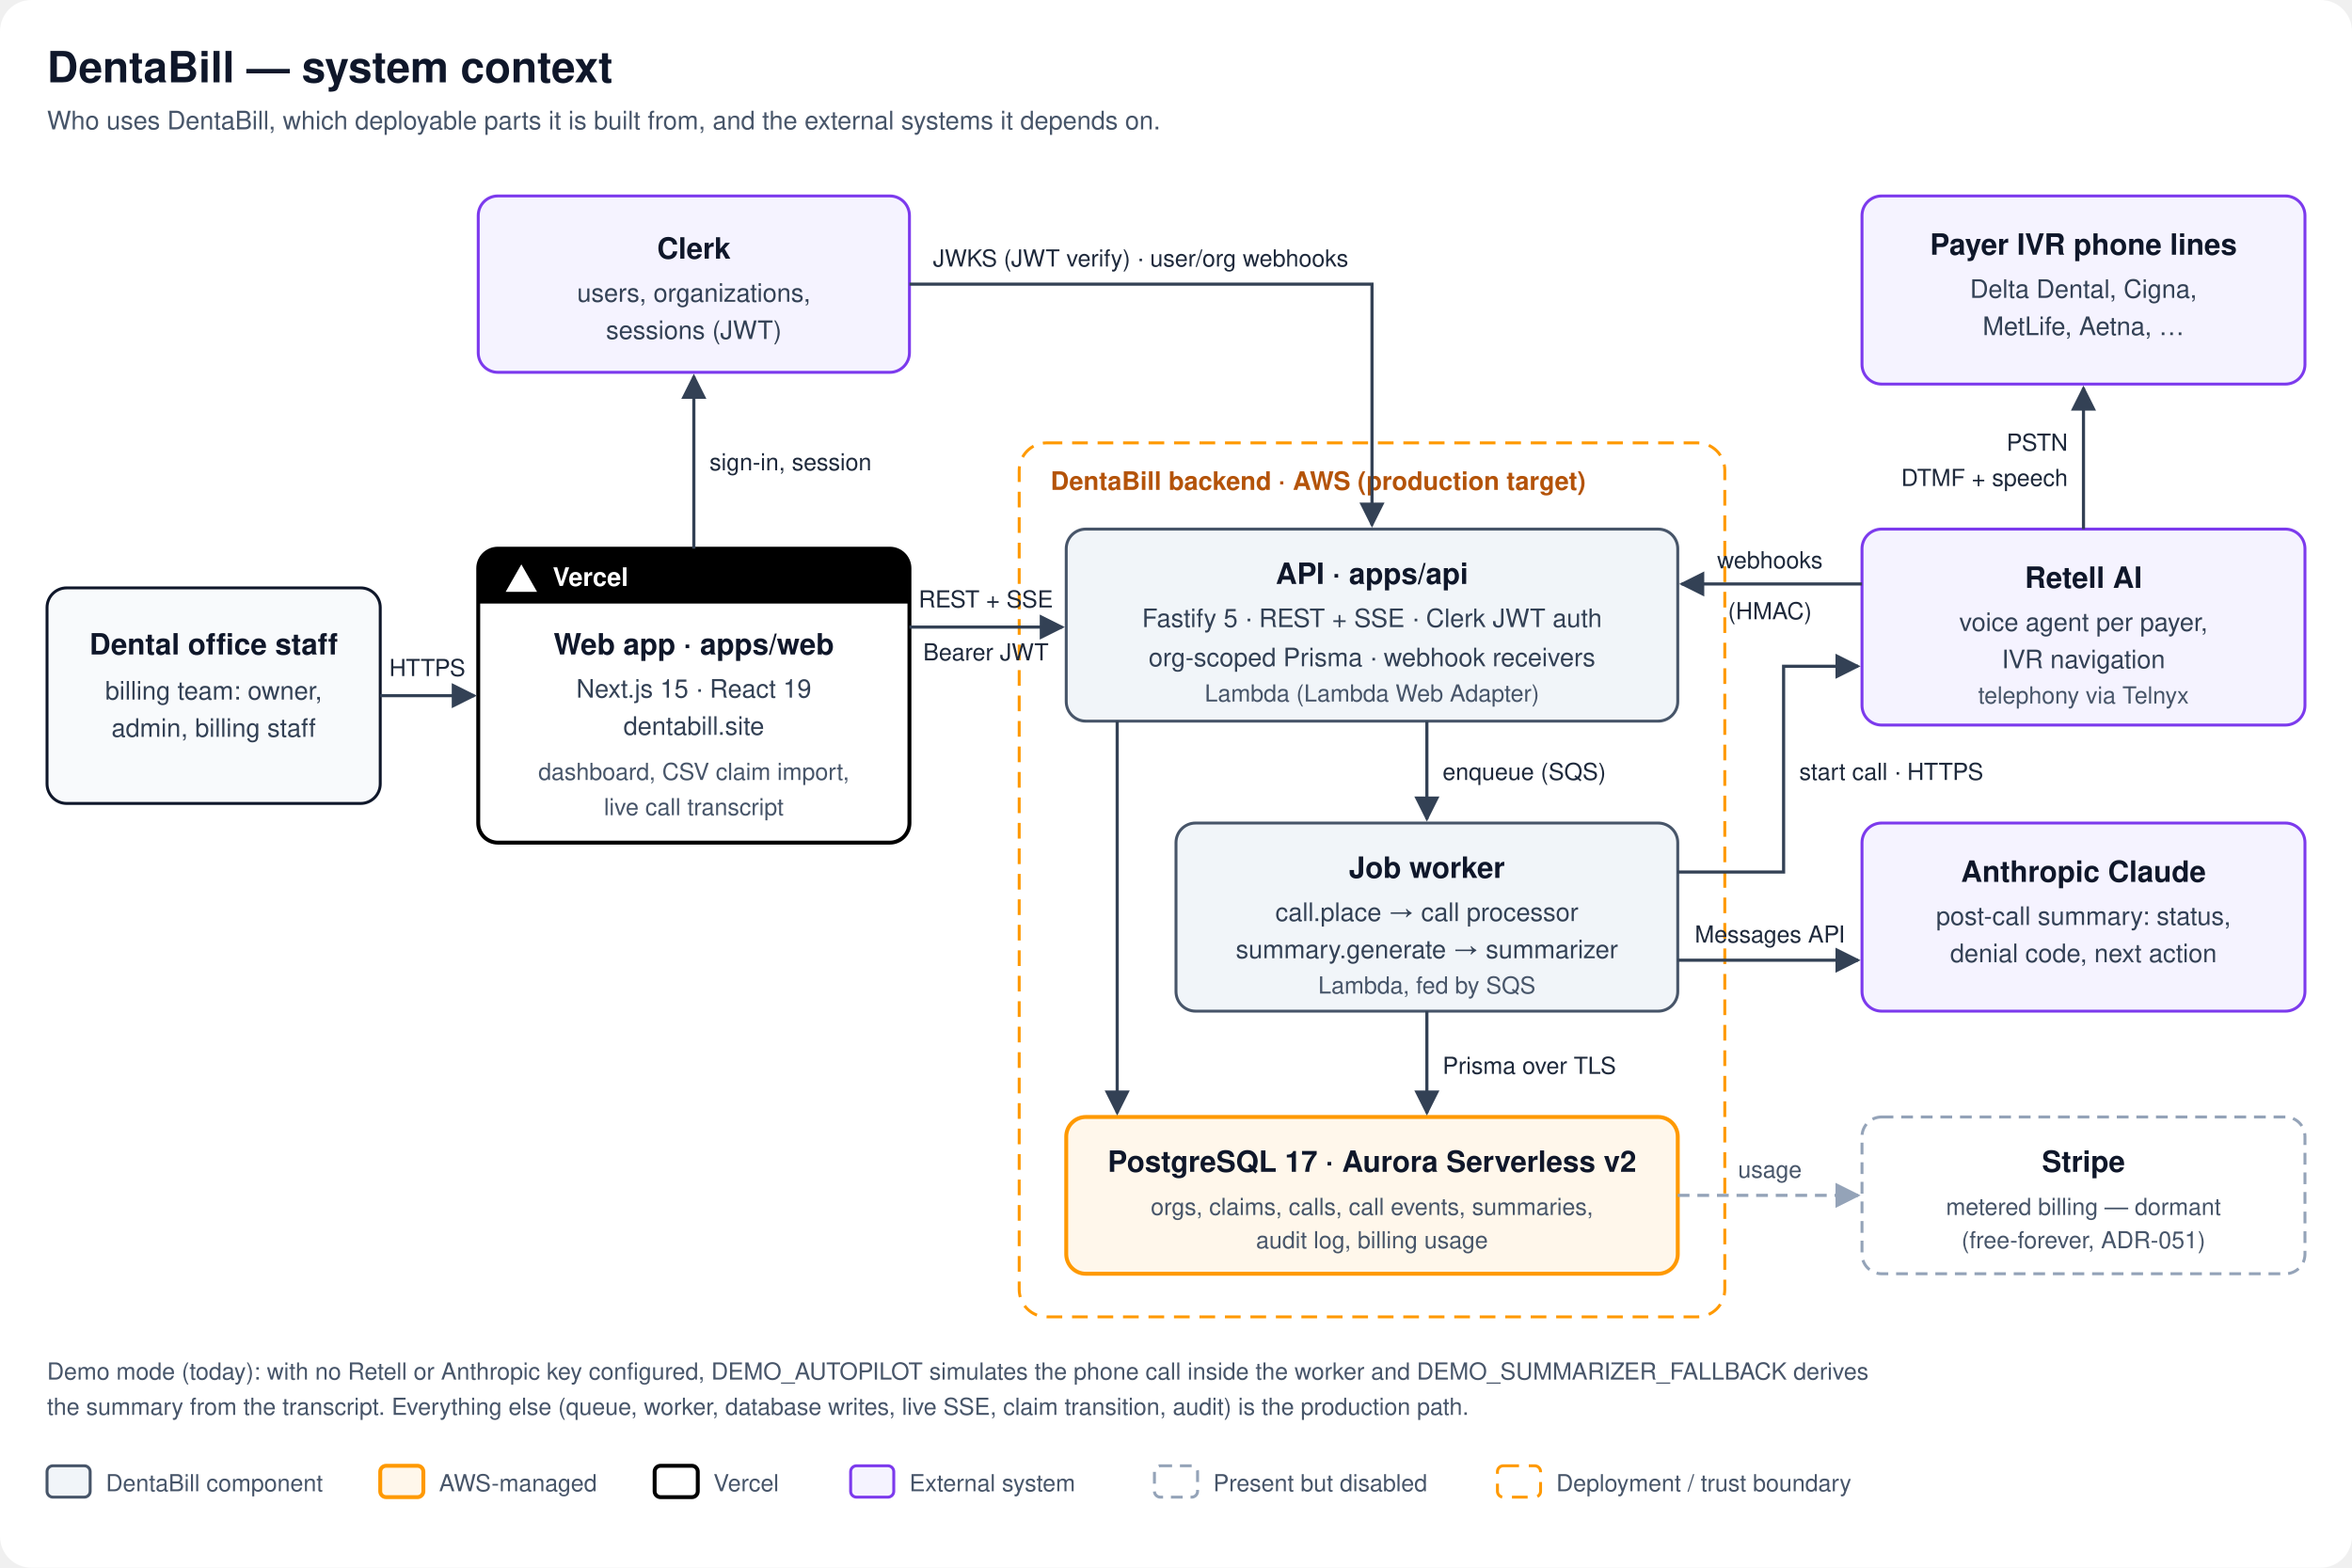
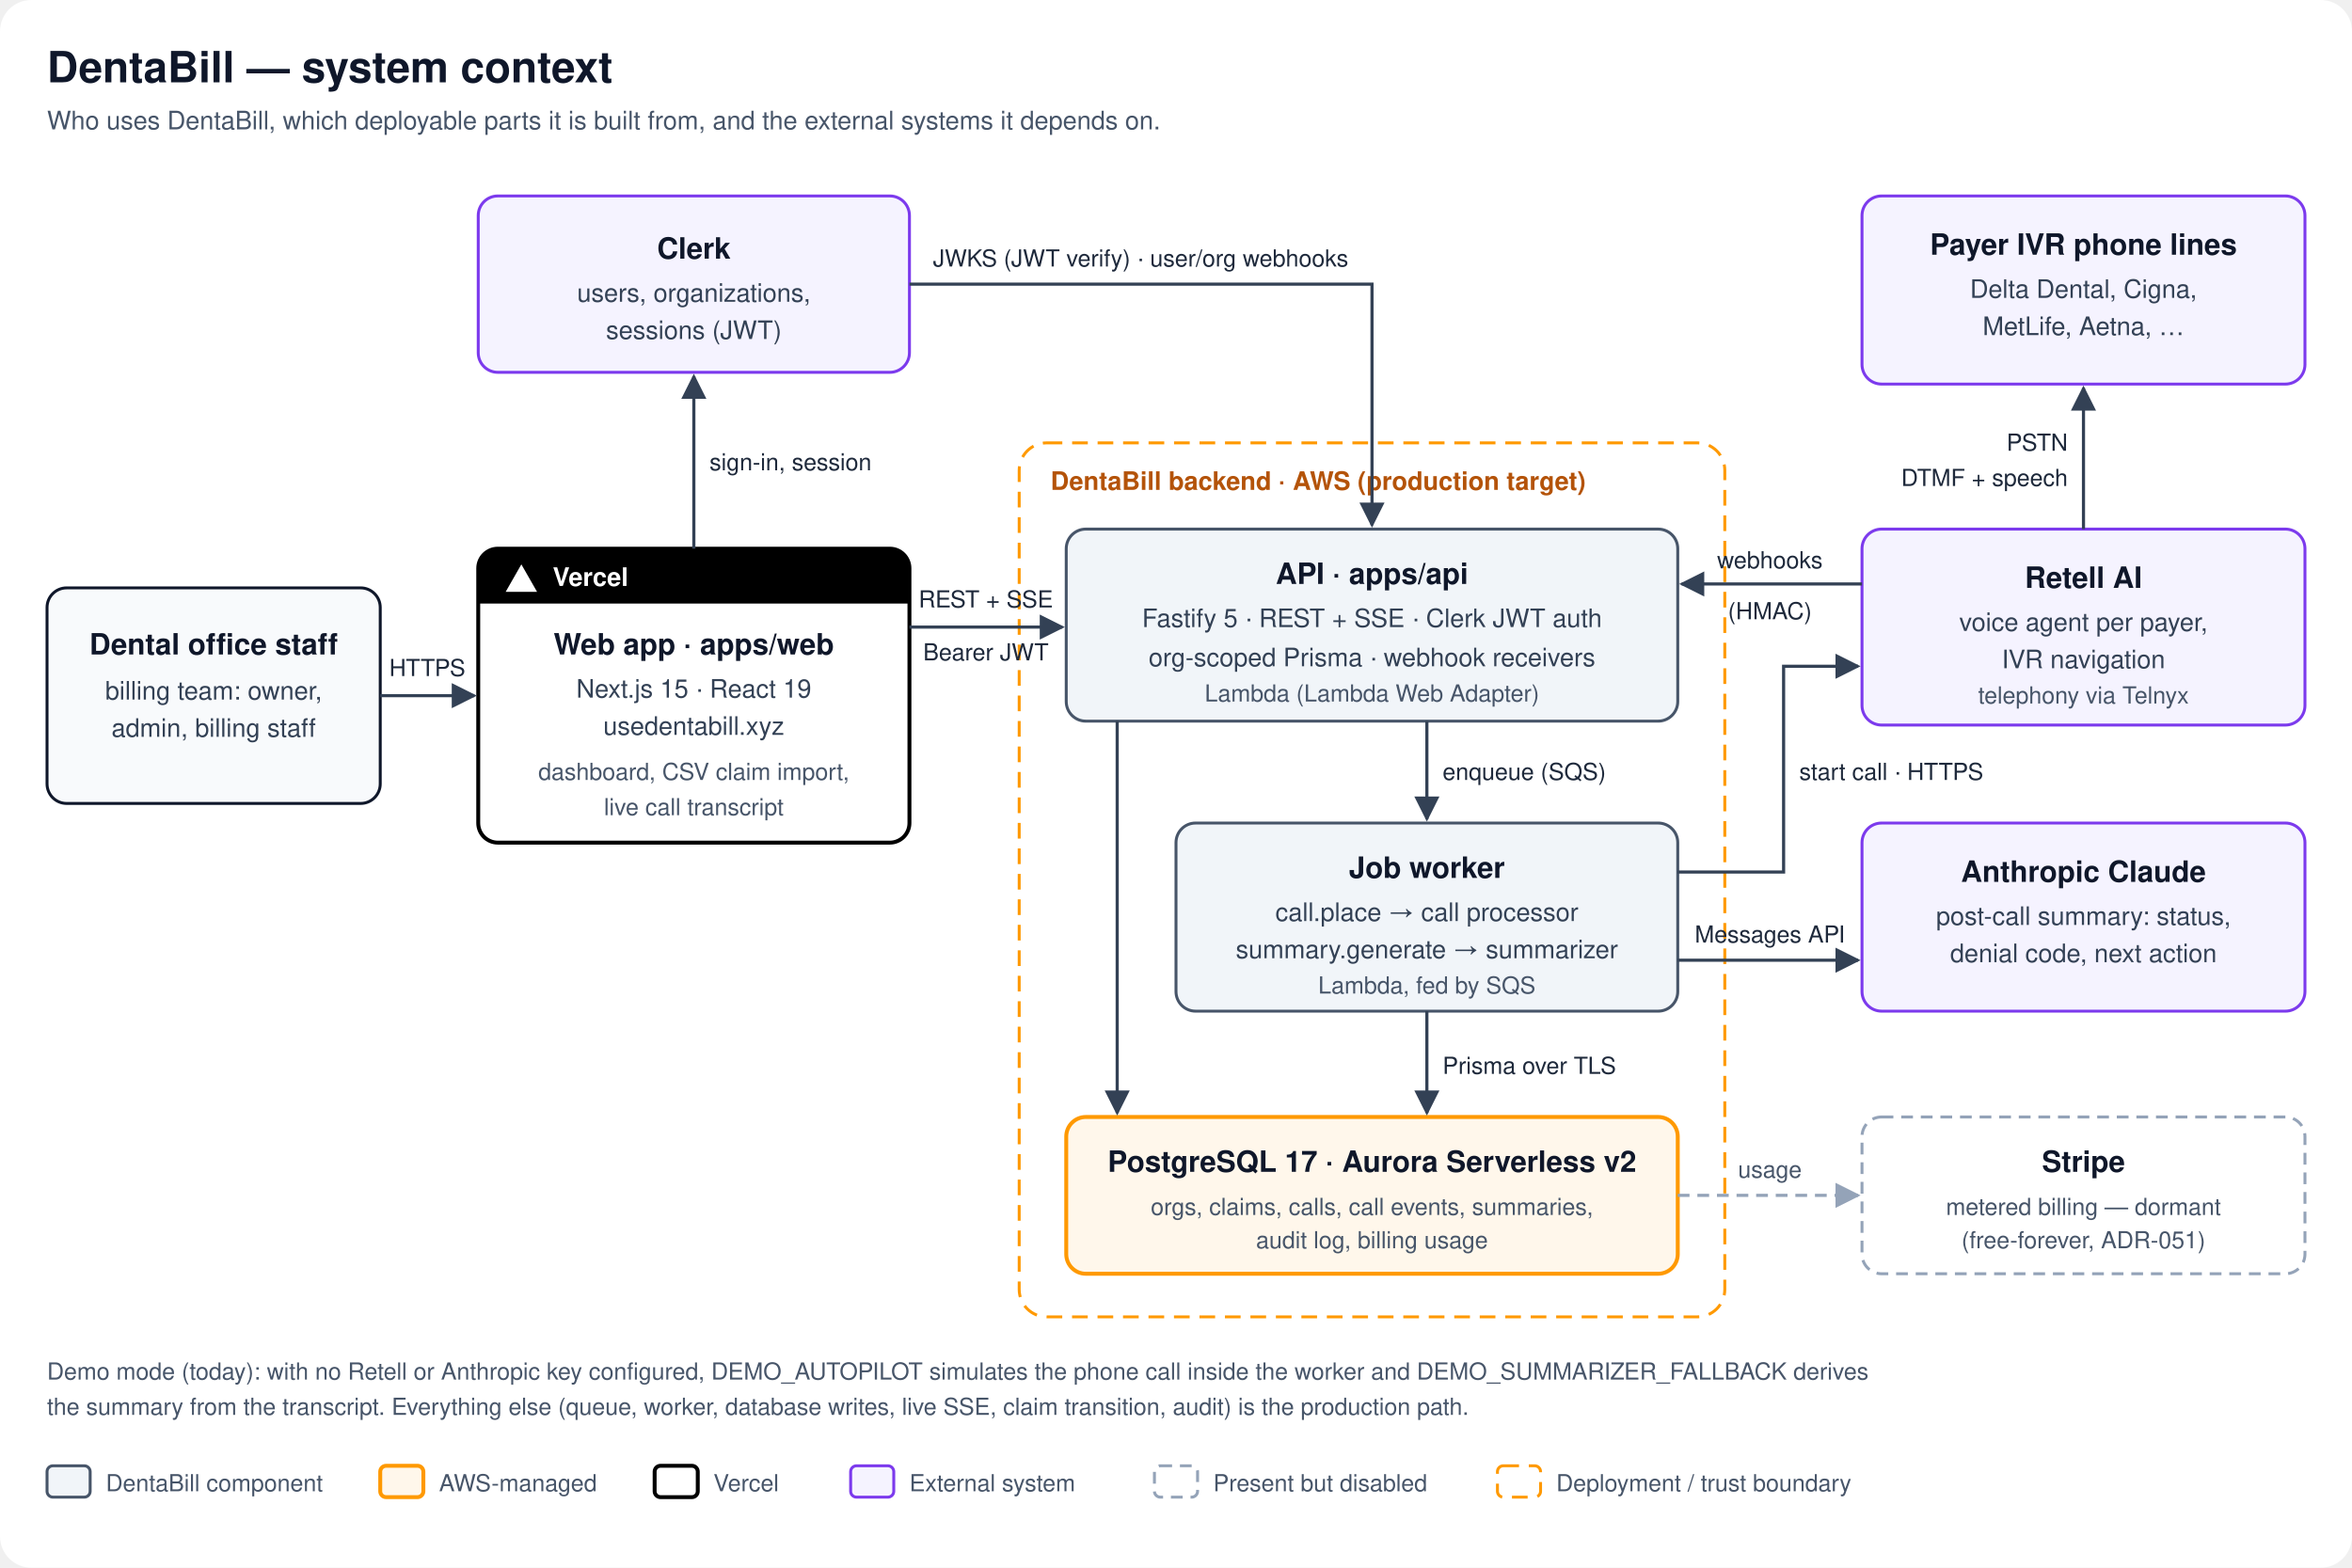
<svg xmlns="http://www.w3.org/2000/svg" viewBox="0 0 1200 800" width="1200" height="800" role="img" aria-labelledby="t d">
  <defs>
    <marker id="arr" viewBox="0 0 10 10" refX="9" refY="5" markerWidth="8" markerHeight="8" orient="auto-start-reverse">
      <path d="M0,0 L10,5 L0,10 z" fill="#334155" />
    </marker>
    <marker id="arrMuted" viewBox="0 0 10 10" refX="9" refY="5" markerWidth="8" markerHeight="8" orient="auto-start-reverse">
      <path d="M0,0 L10,5 L0,10 z" fill="#94A3B8" />
    </marker>
    <style>
      text { font-family: system-ui, -apple-system, "Segoe UI", Helvetica, Arial, sans-serif; fill: #0F172A; }
      .h1 { font-size: 22px; font-weight: 700; }
      .sub { font-size: 13px; fill: #475569; }
      .name { font-size: 15px; font-weight: 700; }
      .body { font-size: 13px; fill: #334155; }
      .small { font-size: 12px; fill: #475569; }
      .lbl { font-size: 12px; fill: #1E293B; }
      .zone { font-size: 13px; font-weight: 700; fill: #B45309; }
      .vercelHead { font-size: 13px; font-weight: 700; fill: #FFFFFF; }
      .person { fill: #F8FAFC; stroke: #0F172A; stroke-width: 1.5; }
      .app { fill: #F1F5F9; stroke: #475569; stroke-width: 1.5; }
      .aws { fill: #FFF7EB; stroke: #FF9900; stroke-width: 2; }
      .saas { fill: #F5F3FF; stroke: #7C3AED; stroke-width: 1.5; }
      .dormant { fill: #FFFFFF; stroke: #94A3B8; stroke-width: 1.5; stroke-dasharray: 6 4; }
      .vercel { fill: #FFFFFF; stroke: #000000; stroke-width: 2; }
      .boundaryAws { fill: none; stroke: #FF9900; stroke-width: 1.5; stroke-dasharray: 8 5; }
      .edge { fill: none; stroke: #334155; stroke-width: 1.6; }
      .edgeMuted { fill: none; stroke: #94A3B8; stroke-width: 1.6; stroke-dasharray: 6 4; }
    </style>
  </defs>
  <rect x="0" y="0" width="1200" height="800" rx="16" fill="#FFFFFF" />
  <text x="24" y="42" class="h1">DentaBill — system context</text>
  <text x="24" y="66" class="sub">Who uses DentaBill, which deployable parts it is built from, and the external systems it depends on.</text>
  <rect x="24" y="300" width="170" height="110" rx="10" class="person" />
  <text x="109" y="334" class="name" text-anchor="middle">Dental office staff</text>
  <text x="109" y="357" class="body" text-anchor="middle">billing team: owner,</text>
  <text x="109" y="376" class="body" text-anchor="middle">admin, billing staff</text>
  <rect x="244" y="100" width="220" height="90" rx="10" class="saas" />
  <text x="354" y="132" class="name" text-anchor="middle">Clerk</text>
  <text x="354" y="154" class="body" text-anchor="middle">users, organizations,</text>
  <text x="354" y="173" class="body" text-anchor="middle">sessions (JWT)</text>
  <rect x="244" y="280" width="220" height="150" rx="10" class="vercel" />
  <path d="M254,280 H454 A10,10 0 0 1 464,290 V308 H244 V290 A10,10 0 0 1 254,280 z" fill="#000000" />
  <path d="M258,302 L266,288 L274,302 z" fill="#FFFFFF" />
  <text x="282" y="299" class="vercelHead">Vercel</text>
  <text x="354" y="334" class="name" text-anchor="middle">Web app · apps/web</text>
  <text x="354" y="356" class="body" text-anchor="middle">Next.js 15 · React 19</text>
-   <text x="354" y="375" class="body" text-anchor="middle">dentabill.site</text>
+   <text x="354" y="375" class="body" text-anchor="middle">usedentabill.xyz</text>
  <text x="354" y="398" class="small" text-anchor="middle">dashboard, CSV claim import,</text>
  <text x="354" y="416" class="small" text-anchor="middle">live call transcript</text>
  <rect x="520" y="226" width="360" height="446" rx="14" class="boundaryAws" />
  <text x="536" y="250" class="zone">DentaBill backend · AWS (production target)</text>
  <rect x="544" y="270" width="312" height="98" rx="10" class="app" />
  <text x="700" y="298" class="name" text-anchor="middle">API · apps/api</text>
  <text x="700" y="320" class="body" text-anchor="middle">Fastify 5 · REST + SSE · Clerk JWT auth</text>
  <text x="700" y="340" class="body" text-anchor="middle">org-scoped Prisma · webhook receivers</text>
  <text x="700" y="358" class="small" text-anchor="middle">Lambda (Lambda Web Adapter)</text>
  <rect x="600" y="420" width="256" height="96" rx="10" class="app" />
  <text x="728" y="448" class="name" text-anchor="middle">Job worker</text>
  <text x="728" y="470" class="body" text-anchor="middle">call.place → call processor</text>
  <text x="728" y="489" class="body" text-anchor="middle">summary.generate → summarizer</text>
  <text x="728" y="507" class="small" text-anchor="middle">Lambda, fed by SQS</text>
  <rect x="544" y="570" width="312" height="80" rx="10" class="aws" />
  <text x="700" y="598" class="name" text-anchor="middle">PostgreSQL 17 · Aurora Serverless v2</text>
  <text x="700" y="620" class="small" text-anchor="middle">orgs, claims, calls, call events, summaries,</text>
  <text x="700" y="637" class="small" text-anchor="middle">audit log, billing usage</text>
  <rect x="950" y="100" width="226" height="96" rx="10" class="saas" />
  <text x="1063" y="130" class="name" text-anchor="middle">Payer IVR phone lines</text>
  <text x="1063" y="152" class="body" text-anchor="middle">Delta Dental, Cigna,</text>
  <text x="1063" y="171" class="body" text-anchor="middle">MetLife, Aetna, …</text>
  <rect x="950" y="270" width="226" height="100" rx="10" class="saas" />
  <text x="1063" y="300" class="name" text-anchor="middle">Retell AI</text>
  <text x="1063" y="322" class="body" text-anchor="middle">voice agent per payer,</text>
  <text x="1063" y="341" class="body" text-anchor="middle">IVR navigation</text>
  <text x="1063" y="359" class="small" text-anchor="middle">telephony via Telnyx</text>
  <rect x="950" y="420" width="226" height="96" rx="10" class="saas" />
  <text x="1063" y="450" class="name" text-anchor="middle">Anthropic Claude</text>
  <text x="1063" y="472" class="body" text-anchor="middle">post-call summary: status,</text>
  <text x="1063" y="491" class="body" text-anchor="middle">denial code, next action</text>
  <rect x="950" y="570" width="226" height="80" rx="10" class="dormant" />
  <text x="1063" y="598" class="name" text-anchor="middle" fill="#475569">Stripe</text>
  <text x="1063" y="620" class="small" text-anchor="middle">metered billing — dormant</text>
  <text x="1063" y="637" class="small" text-anchor="middle">(free-forever, ADR-051)</text>
  <line x1="194" y1="355" x2="242" y2="355" class="edge" marker-end="url(#arr)" />
  <text x="218" y="345" class="lbl" text-anchor="middle">HTTPS</text>
  <line x1="354" y1="280" x2="354" y2="192" class="edge" marker-end="url(#arr)" />
  <text x="362" y="240" class="lbl">sign-in, session</text>
  <path d="M464,145 H700 V268" class="edge" marker-end="url(#arr)" />
  <text x="476" y="136" class="lbl">JWKS (JWT verify) · user/org webhooks</text>
  <line x1="464" y1="320" x2="542" y2="320" class="edge" marker-end="url(#arr)" />
  <text x="503" y="310" class="lbl" text-anchor="middle">REST + SSE</text>
  <text x="503" y="337" class="lbl" text-anchor="middle">Bearer JWT</text>
  <line x1="728" y1="368" x2="728" y2="418" class="edge" marker-end="url(#arr)" />
  <text x="736" y="398" class="lbl">enqueue (SQS)</text>
  <line x1="570" y1="368" x2="570" y2="568" class="edge" marker-end="url(#arr)" />
  <line x1="728" y1="516" x2="728" y2="568" class="edge" marker-end="url(#arr)" />
  <text x="736" y="548" class="lbl">Prisma over TLS</text>
  <path d="M856,445 H910 V340 H948" class="edge" marker-end="url(#arr)" />
  <text x="918" y="398" class="lbl">start call · HTTPS</text>
  <line x1="950" y1="298" x2="858" y2="298" class="edge" marker-end="url(#arr)" />
  <text x="903" y="290" class="lbl" text-anchor="middle">webhooks</text>
  <text x="903" y="316" class="lbl" text-anchor="middle">(HMAC)</text>
  <line x1="1063" y1="270" x2="1063" y2="198" class="edge" marker-end="url(#arr)" />
  <text x="1055" y="230" class="lbl" text-anchor="end">PSTN</text>
  <text x="1055" y="248" class="lbl" text-anchor="end">DTMF + speech</text>
  <line x1="856" y1="490" x2="948" y2="490" class="edge" marker-end="url(#arr)" />
  <text x="903" y="481" class="lbl" text-anchor="middle">Messages API</text>
  <line x1="856" y1="610" x2="948" y2="610" class="edgeMuted" marker-end="url(#arrMuted)" />
  <text x="903" y="601" class="small" text-anchor="middle">usage</text>
  <text x="24" y="704" class="small">Demo mode (today): with no Retell or Anthropic key configured, DEMO_AUTOPILOT simulates the phone call inside the worker and DEMO_SUMMARIZER_FALLBACK derives</text>
  <text x="24" y="722" class="small">the summary from the transcript. Everything else (queue, worker, database writes, live SSE, claim transition, audit) is the production path.</text>
  <g transform="translate(24,748)">
    <rect x="0" y="0" width="22" height="16" rx="3" class="app" />
    <text x="30" y="13" class="small">DentaBill component</text>
    <rect x="170" y="0" width="22" height="16" rx="3" class="aws" />
    <text x="200" y="13" class="small">AWS-managed</text>
    <rect x="310" y="0" width="22" height="16" rx="3" class="vercel" />
    <text x="340" y="13" class="small">Vercel</text>
    <rect x="410" y="0" width="22" height="16" rx="3" class="saas" />
    <text x="440" y="13" class="small">External system</text>
    <rect x="565" y="0" width="22" height="16" rx="3" class="dormant" />
    <text x="595" y="13" class="small">Present but disabled</text>
    <rect x="740" y="0" width="22" height="16" rx="3" class="boundaryAws" />
    <text x="770" y="13" class="small">Deployment / trust boundary</text>
  </g>
</svg>
